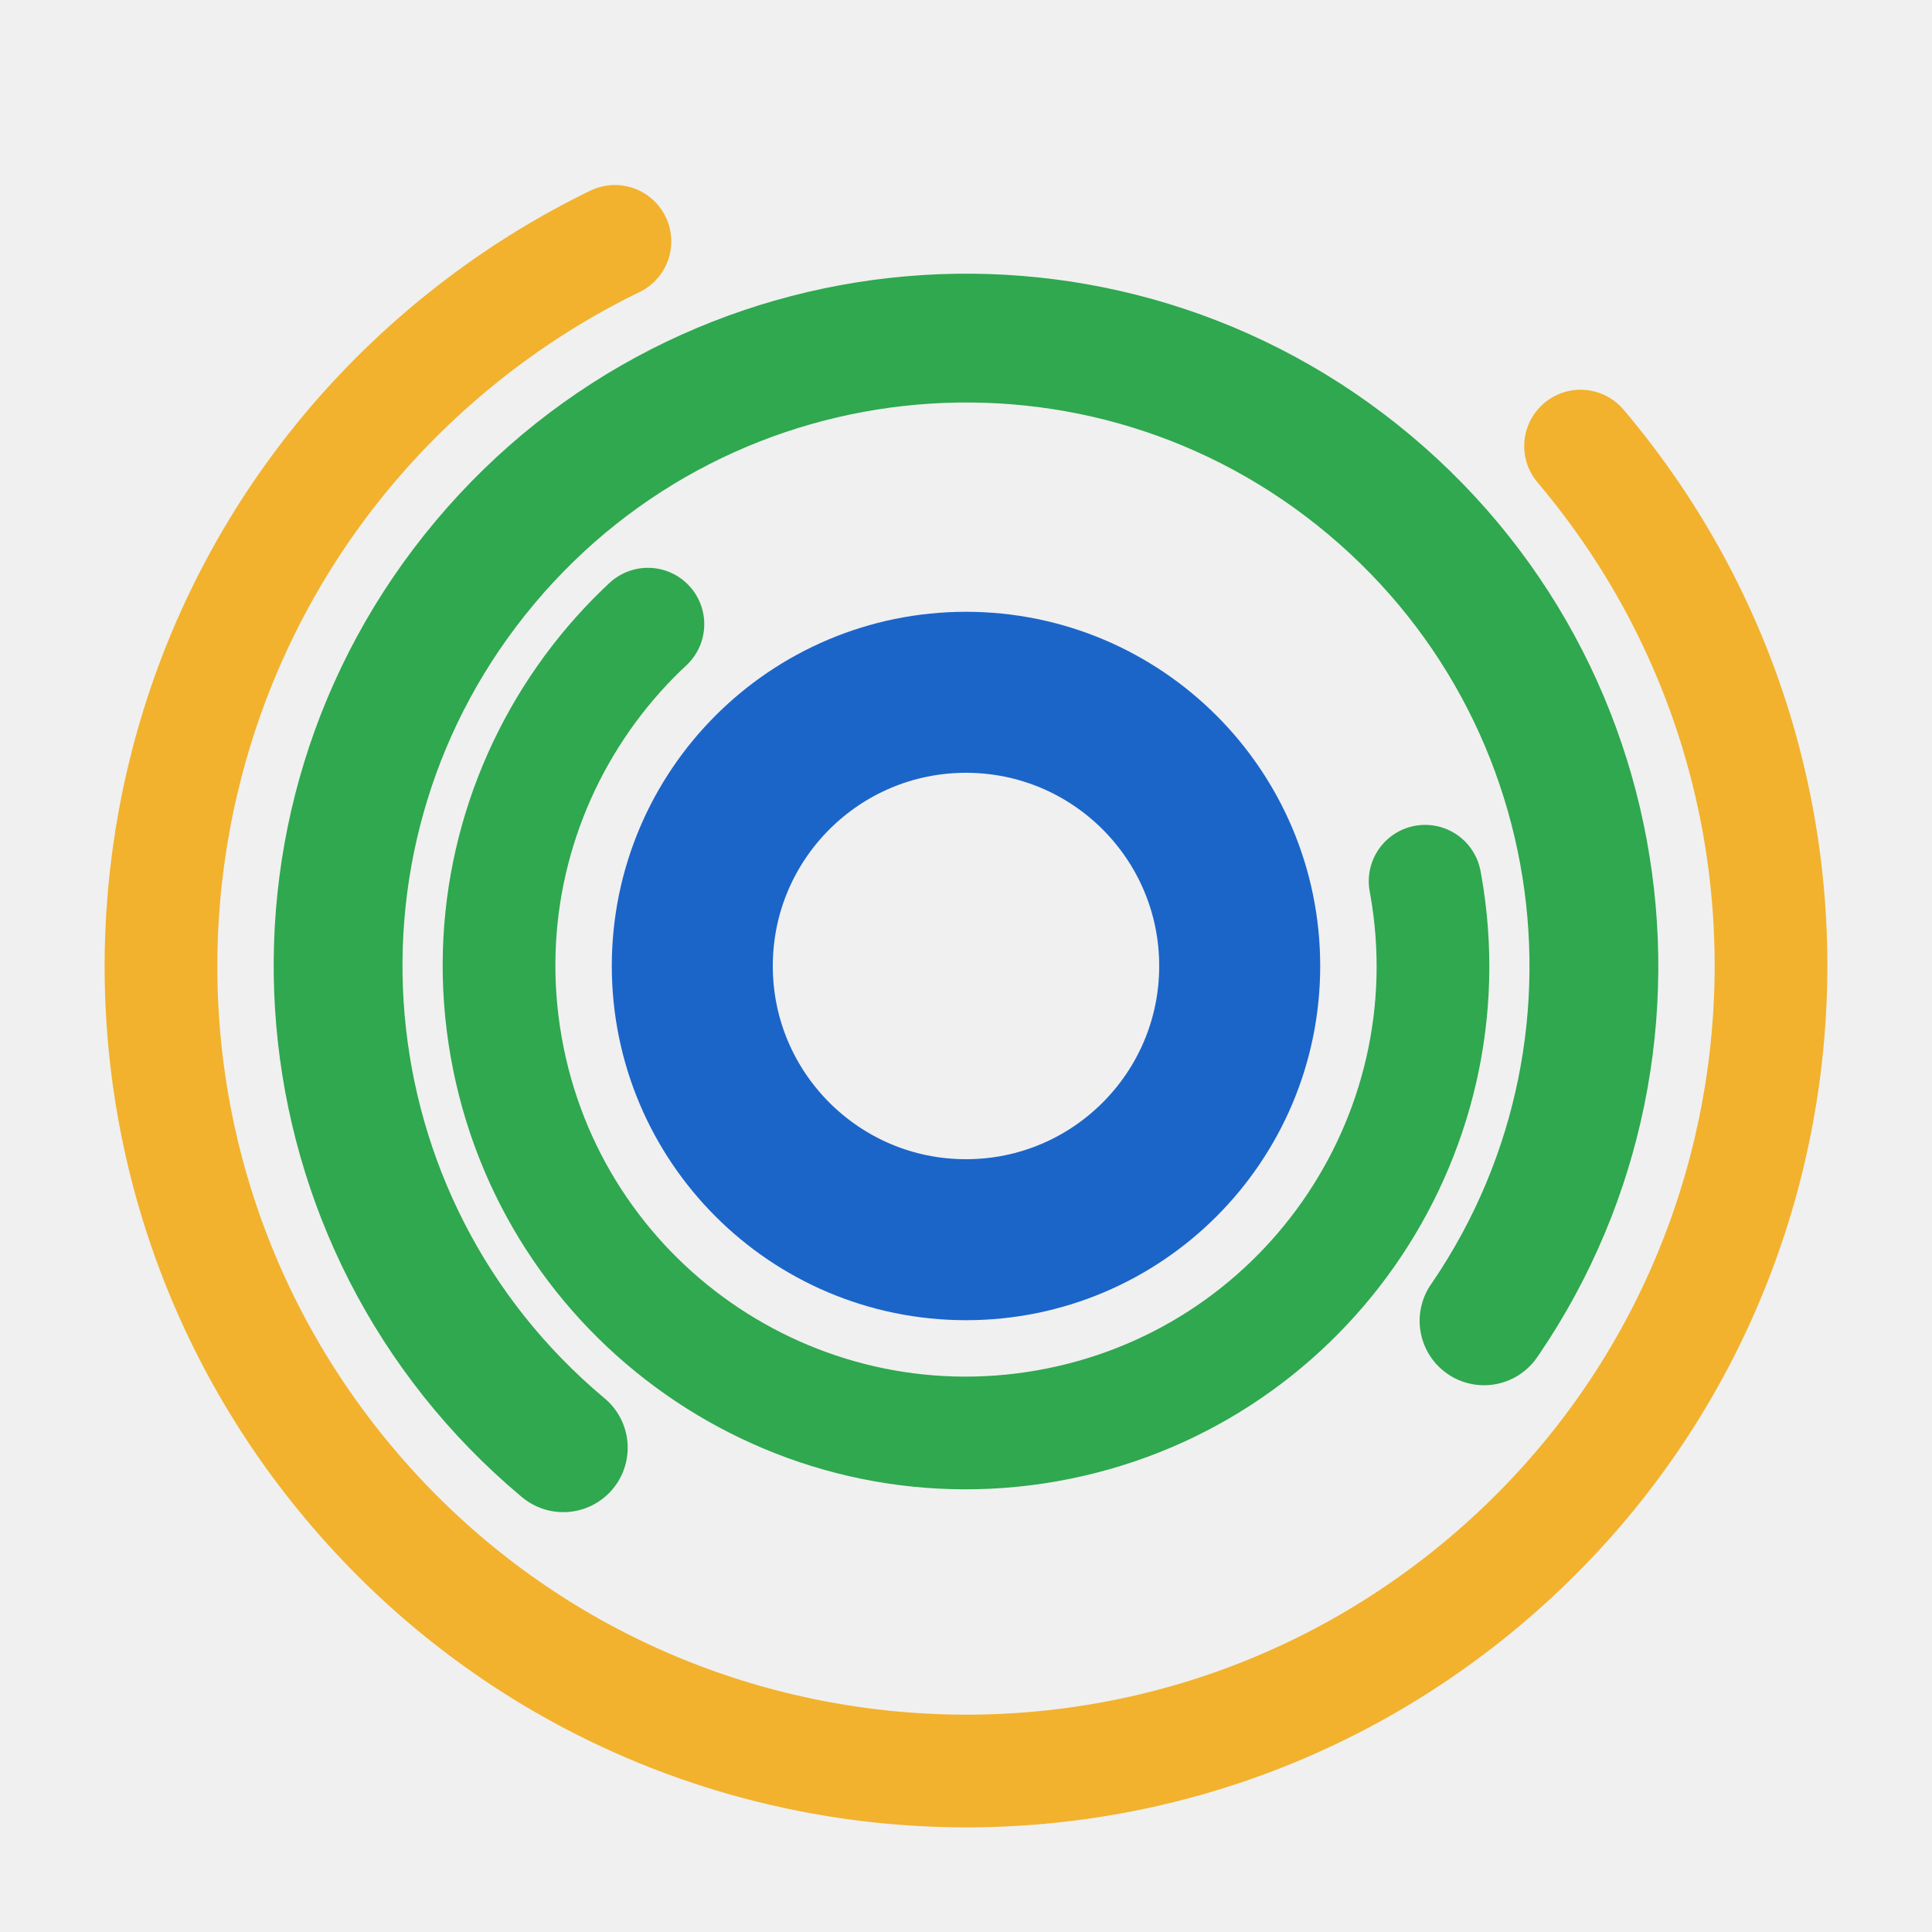
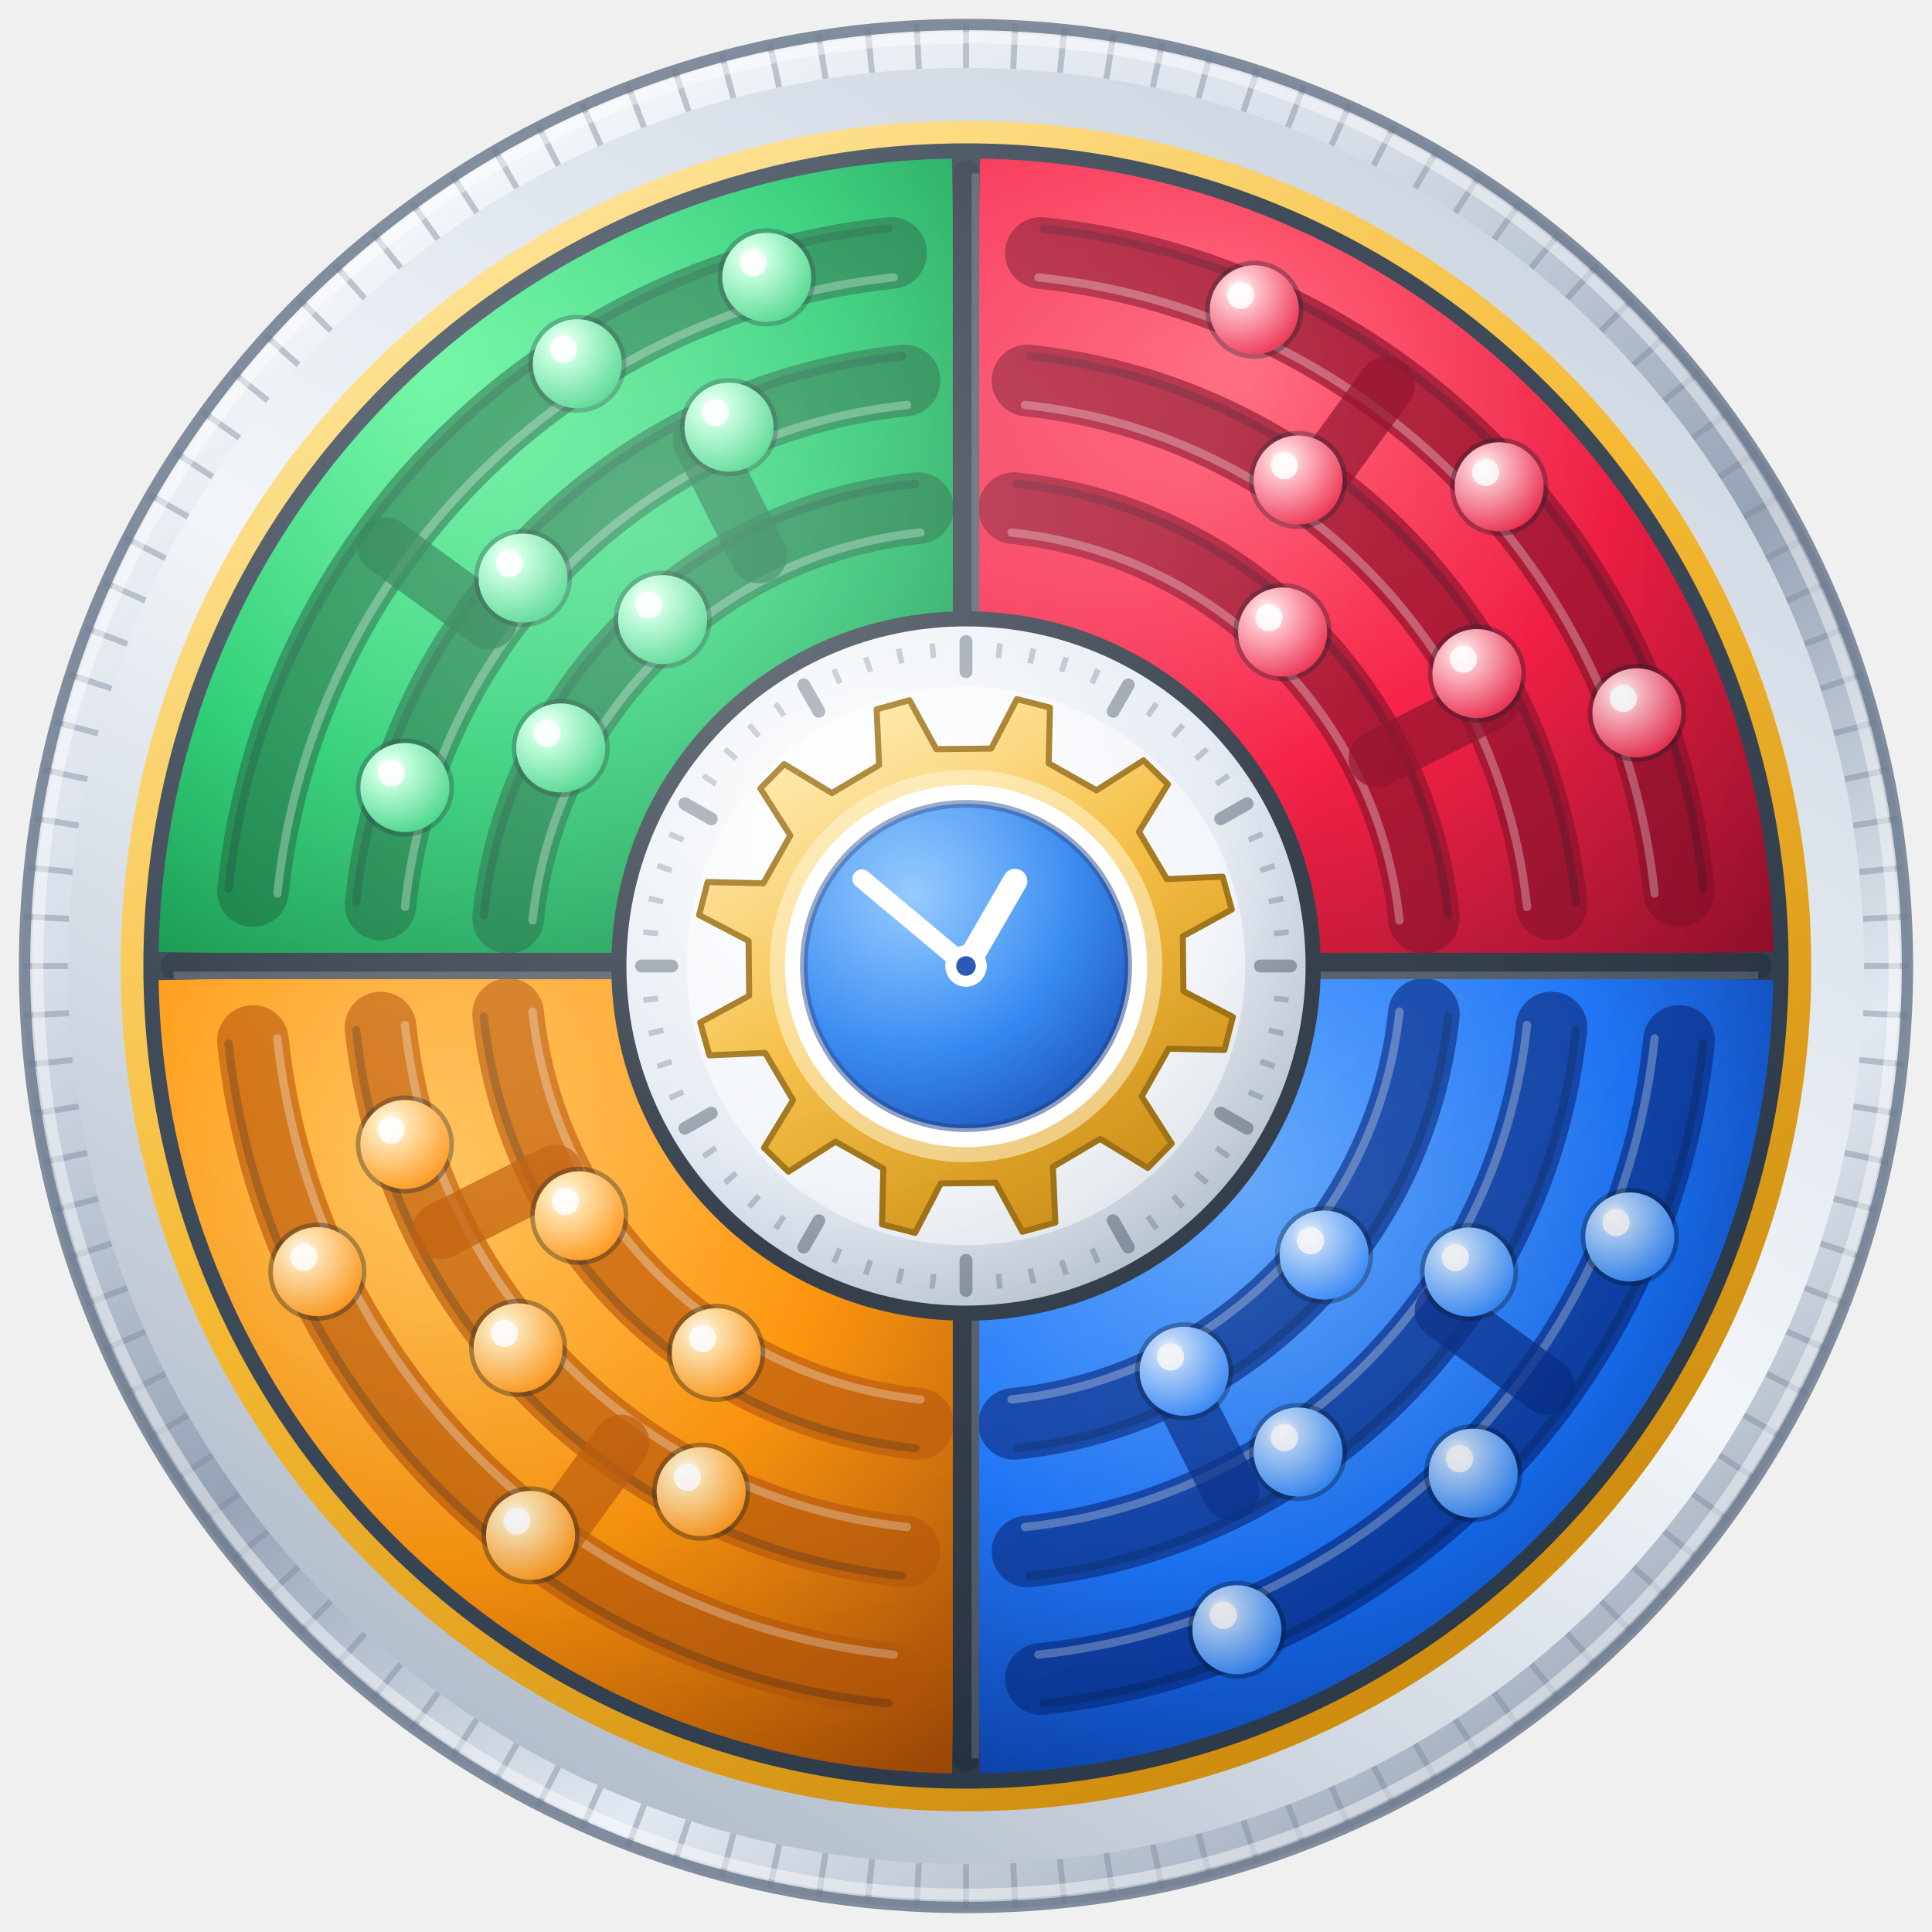
- <svg xmlns="http://www.w3.org/2000/svg" viewBox="0 0 120 120" width="512" height="512" role="img" aria-label="Orbyx">
-   <g fill="none" stroke-linecap="round">
-     <circle cx="60" cy="60" r="50" stroke="#F2B22E" stroke-width="7" stroke-dasharray="248 66" transform="rotate(-40 60 60)" />
-     <circle cx="60" cy="60" r="39" stroke="#2FA84F" stroke-width="8" stroke-dasharray="180 65" transform="rotate(130 60 60)" />
-     <circle cx="60" cy="60" r="29" stroke="#2FA84F" stroke-width="7" stroke-dasharray="120 62" transform="rotate(-10 60 60)" />
-     <circle cx="60" cy="60" r="17" stroke="#1B65C9" stroke-width="10" />
+ <svg xmlns="http://www.w3.org/2000/svg" viewBox="0 0 512 512" width="512" height="512" role="img" aria-label="Orbyx">
+   <defs>
+     <linearGradient id="metall" x1="0.18" y1="0" x2="0.82" y2="1">
+       <stop offset="0" stop-color="#FDFEFF" />
+       <stop offset="0.28" stop-color="#D7DEE8" />
+       <stop offset="0.52" stop-color="#96A3B5" />
+       <stop offset="0.74" stop-color="#E3E9F1" />
+       <stop offset="1" stop-color="#8D9AAC" />
+     </linearGradient>
+     <linearGradient id="metall2" x1="0.8" y1="0" x2="0.2" y2="1">
+       <stop offset="0" stop-color="#C9D2DE" />
+       <stop offset="0.5" stop-color="#F2F6FA" />
+       <stop offset="1" stop-color="#A9B5C4" />
+     </linearGradient>
+     <linearGradient id="gold" x1="0.2" y1="0" x2="0.8" y2="1">
+       <stop offset="0" stop-color="#FFE9A3" />
+       <stop offset="0.45" stop-color="#F5B932" />
+       <stop offset="1" stop-color="#C8860A" />
+     </linearGradient>
+     <radialGradient id="zifferblatt" cx="0.36" cy="0.30" r="0.85">
+       <stop offset="0" stop-color="#FFFFFF" />
+       <stop offset="0.6" stop-color="#E4EAF2" />
+       <stop offset="1" stop-color="#A8B4C4" />
+     </radialGradient>
+     <radialGradient id="uhr" cx="0.34" cy="0.28" r="0.9">
+       <stop offset="0" stop-color="#7FC0FF" />
+       <stop offset="0.55" stop-color="#1E7BEF" />
+       <stop offset="1" stop-color="#0B3FA8" />
+     </radialGradient>
+     <radialGradient id="glanz" cx="0.32" cy="0.24" r="0.78">
+       <stop offset="0" stop-color="#FFFFFF" stop-opacity="0.34" />
+       <stop offset="0.55" stop-color="#FFFFFF" stop-opacity="0.06" />
+       <stop offset="1" stop-color="#001028" stop-opacity="0.12" />
+     </radialGradient>
+     <radialGradient id="fgruen" cx="0.34" cy="0.26" r="0.95">
+       <stop offset="0" stop-color="#4DF58F" />
+       <stop offset="0.52" stop-color="#10C862" />
+       <stop offset="1" stop-color="#067A3A" />
+     </radialGradient>
+     <radialGradient id="pgruen" cx="0.33" cy="0.28" r="0.85">
+       <stop offset="0" stop-color="#FFFFFF" />
+       <stop offset="0.22" stop-color="#B6FFD6" />
+       <stop offset="1" stop-color="#13C765" />
+     </radialGradient>
+     <radialGradient id="frot" cx="0.34" cy="0.26" r="0.95">
+       <stop offset="0" stop-color="#FF6076" />
+       <stop offset="0.52" stop-color="#F5123A" />
+       <stop offset="1" stop-color="#9E0A26" />
+     </radialGradient>
+     <radialGradient id="prot" cx="0.33" cy="0.28" r="0.85">
+       <stop offset="0" stop-color="#FFFFFF" />
+       <stop offset="0.22" stop-color="#FFC0C9" />
+       <stop offset="1" stop-color="#EA1338" />
+     </radialGradient>
+     <radialGradient id="forange" cx="0.34" cy="0.26" r="0.95">
+       <stop offset="0" stop-color="#FFC154" />
+       <stop offset="0.52" stop-color="#FF9100" />
+       <stop offset="1" stop-color="#B04E00" />
+     </radialGradient>
+     <radialGradient id="porange" cx="0.33" cy="0.28" r="0.85">
+       <stop offset="0" stop-color="#FFFFFF" />
+       <stop offset="0.22" stop-color="#FFE3AD" />
+       <stop offset="1" stop-color="#FF8A00" />
+     </radialGradient>
+     <radialGradient id="fblau" cx="0.34" cy="0.26" r="0.95">
+       <stop offset="0" stop-color="#5FA8FF" />
+       <stop offset="0.52" stop-color="#1874FF" />
+       <stop offset="1" stop-color="#0A359B" />
+     </radialGradient>
+     <radialGradient id="pblau" cx="0.33" cy="0.28" r="0.85">
+       <stop offset="0" stop-color="#FFFFFF" />
+       <stop offset="0.22" stop-color="#B8D8FF" />
+       <stop offset="1" stop-color="#2481FF" />
+     </radialGradient>
+   </defs>
+   <circle cx="256" cy="256" r="250" fill="url(#metall)" />
+   <path d="M 506.0 256.0 L 494.0 256.0 M 505.7 242.9 L 493.7 243.5 M 504.6 229.9 L 492.7 231.1 M 502.9 216.9 L 491.1 218.8 M 500.5 204.0 L 488.8 206.5 M 497.5 191.3 L 485.9 194.4 M 493.8 178.7 L 482.4 182.5 M 489.4 166.4 L 478.2 170.7 M 484.4 154.3 L 473.4 159.2 M 478.8 142.5 L 468.1 148.0 M 472.5 131.0 L 462.1 137.0 M 465.7 119.8 L 455.6 126.4 M 458.3 109.1 L 448.5 116.1 M 450.3 98.7 L 441.0 106.2 M 441.8 88.7 L 432.9 96.7 M 432.8 79.2 L 424.3 87.7 M 423.3 70.2 L 415.3 79.1 M 413.3 61.7 L 405.8 71.0 M 402.9 53.7 L 395.9 63.5 M 392.2 46.3 L 385.6 56.4 M 381.0 39.5 L 375.0 49.9 M 369.5 33.2 L 364.0 43.9 M 357.7 27.6 L 352.8 38.6 M 345.6 22.6 L 341.3 33.8 M 333.3 18.2 L 329.5 29.6 M 320.7 14.5 L 317.6 26.1 M 308.0 11.5 L 305.5 23.2 M 295.1 9.1 L 293.2 20.9 M 282.1 7.4 L 280.9 19.3 M 269.1 6.3 L 268.5 18.3 M 256.0 6.0 L 256.0 18.0 M 242.9 6.3 L 243.5 18.3 M 229.9 7.4 L 231.1 19.3 M 216.9 9.1 L 218.8 20.9 M 204.0 11.5 L 206.5 23.2 M 191.3 14.5 L 194.4 26.1 M 178.7 18.2 L 182.5 29.6 M 166.4 22.6 L 170.7 33.8 M 154.3 27.6 L 159.2 38.6 M 142.5 33.2 L 148.0 43.9 M 131.0 39.5 L 137.0 49.9 M 119.8 46.3 L 126.4 56.4 M 109.1 53.7 L 116.1 63.5 M 98.7 61.7 L 106.2 71.0 M 88.7 70.2 L 96.7 79.1 M 79.2 79.2 L 87.7 87.7 M 70.2 88.7 L 79.1 96.7 M 61.7 98.7 L 71.0 106.2 M 53.7 109.1 L 63.5 116.1 M 46.3 119.8 L 56.4 126.4 M 39.5 131.0 L 49.9 137.0 M 33.2 142.5 L 43.9 148.0 M 27.6 154.3 L 38.6 159.2 M 22.6 166.4 L 33.8 170.7 M 18.2 178.7 L 29.6 182.5 M 14.5 191.3 L 26.1 194.4 M 11.5 204.0 L 23.2 206.5 M 9.1 216.9 L 20.9 218.8 M 7.4 229.9 L 19.3 231.1 M 6.3 242.9 L 18.3 243.5 M 6.0 256.0 L 18.0 256.0 M 6.3 269.1 L 18.3 268.5 M 7.4 282.1 L 19.3 280.9 M 9.1 295.1 L 20.9 293.2 M 11.5 308.0 L 23.2 305.5 M 14.5 320.7 L 26.1 317.6 M 18.2 333.3 L 29.6 329.5 M 22.6 345.6 L 33.8 341.3 M 27.6 357.7 L 38.6 352.8 M 33.2 369.5 L 43.9 364.0 M 39.5 381.0 L 49.9 375.0 M 46.3 392.2 L 56.4 385.6 M 53.7 402.9 L 63.5 395.9 M 61.7 413.3 L 71.0 405.8 M 70.2 423.3 L 79.1 415.3 M 79.2 432.8 L 87.7 424.3 M 88.7 441.8 L 96.7 432.9 M 98.7 450.3 L 106.2 441.0 M 109.1 458.3 L 116.1 448.5 M 119.8 465.7 L 126.4 455.6 M 131.0 472.5 L 137.0 462.1 M 142.5 478.8 L 148.0 468.1 M 154.3 484.4 L 159.2 473.4 M 166.4 489.4 L 170.7 478.2 M 178.7 493.8 L 182.5 482.4 M 191.3 497.5 L 194.4 485.9 M 204.0 500.5 L 206.5 488.8 M 216.9 502.9 L 218.8 491.1 M 229.9 504.6 L 231.1 492.7 M 242.9 505.7 L 243.5 493.7 M 256.0 506.0 L 256.0 494.0 M 269.1 505.7 L 268.5 493.7 M 282.1 504.6 L 280.9 492.7 M 295.1 502.9 L 293.2 491.1 M 308.0 500.5 L 305.5 488.8 M 320.7 497.5 L 317.6 485.9 M 333.3 493.8 L 329.5 482.4 M 345.6 489.4 L 341.3 478.2 M 357.7 484.4 L 352.8 473.4 M 369.5 478.8 L 364.0 468.1 M 381.0 472.5 L 375.0 462.1 M 392.2 465.7 L 385.6 455.6 M 402.9 458.3 L 395.9 448.5 M 413.3 450.3 L 405.8 441.0 M 423.3 441.8 L 415.3 432.9 M 432.8 432.8 L 424.3 424.3 M 441.8 423.3 L 432.9 415.3 M 450.3 413.3 L 441.0 405.8 M 458.3 402.9 L 448.5 395.9 M 465.7 392.2 L 455.6 385.6 M 472.5 381.0 L 462.1 375.0 M 478.8 369.5 L 468.1 364.0 M 484.4 357.7 L 473.4 352.8 M 489.4 345.6 L 478.2 341.3 M 493.8 333.3 L 482.4 329.5 M 497.5 320.7 L 485.9 317.6 M 500.5 308.0 L 488.8 305.5 M 502.9 295.1 L 491.1 293.2 M 504.6 282.1 L 492.7 280.9 M 505.7 269.1 L 493.7 268.5" stroke="#7E8B9C" stroke-opacity="0.45" stroke-width="1.6" />
+   <circle cx="256" cy="256" r="238" fill="url(#metall2)" />
+   <circle cx="256" cy="256" r="224" fill="url(#gold)" />
+   <circle cx="256" cy="256" r="218" fill="#33404F" />
+   <path d="M 254.50 170.01 A 86.00 86.00 0 0 0 170.01 254.50 L 42.03 252.27 A 214.00 214.00 0 0 1 252.27 42.03 Z" fill="url(#fgruen)" />
+   <path d="M 341.99 254.50 A 86.00 86.00 0 0 0 257.50 170.01 L 259.73 42.03 A 214.00 214.00 0 0 1 469.97 252.27 Z" fill="url(#frot)" />
+   <path d="M 170.01 257.50 A 86.00 86.00 0 0 0 254.50 341.99 L 252.27 469.97 A 214.00 214.00 0 0 1 42.03 259.73 Z" fill="url(#forange)" />
+   <path d="M 257.50 341.99 A 86.00 86.00 0 0 0 341.99 257.50 L 469.97 259.73 A 214.00 214.00 0 0 1 259.73 469.97 Z" fill="url(#fblau)" />
+   <path d="M 243.25 134.67 A 122.00 122.00 0 0 0 134.67 243.25" fill="none" stroke="#046B32" stroke-width="19" stroke-linecap="round" stroke-opacity="0.72" />
+   <path d="M 242.57 128.20 A 128.50 128.50 0 0 0 128.20 242.57" fill="none" stroke="#001220" stroke-width="2.2" stroke-linecap="round" stroke-opacity="0.22" />
+   <path d="M 243.93 141.13 A 115.50 115.50 0 0 0 141.13 243.93" fill="none" stroke="#FFFFFF" stroke-width="2.2" stroke-linecap="round" stroke-opacity="0.30" />
+   <path d="M 239.69 100.85 A 156.00 156.00 0 0 0 100.85 239.69" fill="none" stroke="#046B32" stroke-width="19" stroke-linecap="round" stroke-opacity="0.72" />
+   <path d="M 239.01 94.39 A 162.50 162.50 0 0 0 94.39 239.01" fill="none" stroke="#001220" stroke-width="2.2" stroke-linecap="round" stroke-opacity="0.22" />
+   <path d="M 240.37 107.32 A 149.50 149.50 0 0 0 107.32 240.37" fill="none" stroke="#FFFFFF" stroke-width="2.2" stroke-linecap="round" stroke-opacity="0.30" />
+   <path d="M 236.14 67.04 A 190.00 190.00 0 0 0 67.04 236.14" fill="none" stroke="#046B32" stroke-width="19" stroke-linecap="round" stroke-opacity="0.72" />
+   <path d="M 235.46 60.58 A 196.50 196.50 0 0 0 60.58 235.46" fill="none" stroke="#001220" stroke-width="2.2" stroke-linecap="round" stroke-opacity="0.22" />
+   <path d="M 236.82 73.51 A 183.50 183.50 0 0 0 73.51 236.82" fill="none" stroke="#FFFFFF" stroke-width="2.2" stroke-linecap="round" stroke-opacity="0.30" />
+   <path d="M 377.33 243.25 A 122.00 122.00 0 0 0 268.75 134.67" fill="none" stroke="#8E0722" stroke-width="19" stroke-linecap="round" stroke-opacity="0.72" />
+   <path d="M 383.80 242.57 A 128.50 128.50 0 0 0 269.43 128.20" fill="none" stroke="#001220" stroke-width="2.2" stroke-linecap="round" stroke-opacity="0.22" />
+   <path d="M 370.87 243.93 A 115.50 115.50 0 0 0 268.07 141.13" fill="none" stroke="#FFFFFF" stroke-width="2.2" stroke-linecap="round" stroke-opacity="0.30" />
+   <path d="M 411.15 239.69 A 156.00 156.00 0 0 0 272.31 100.85" fill="none" stroke="#8E0722" stroke-width="19" stroke-linecap="round" stroke-opacity="0.72" />
+   <path d="M 417.61 239.01 A 162.50 162.50 0 0 0 272.99 94.39" fill="none" stroke="#001220" stroke-width="2.2" stroke-linecap="round" stroke-opacity="0.22" />
+   <path d="M 404.68 240.37 A 149.50 149.50 0 0 0 271.63 107.32" fill="none" stroke="#FFFFFF" stroke-width="2.2" stroke-linecap="round" stroke-opacity="0.30" />
+   <path d="M 444.96 236.14 A 190.00 190.00 0 0 0 275.86 67.04" fill="none" stroke="#8E0722" stroke-width="19" stroke-linecap="round" stroke-opacity="0.72" />
+   <path d="M 451.42 235.46 A 196.50 196.50 0 0 0 276.54 60.58" fill="none" stroke="#001220" stroke-width="2.2" stroke-linecap="round" stroke-opacity="0.22" />
+   <path d="M 438.49 236.82 A 183.50 183.50 0 0 0 275.18 73.51" fill="none" stroke="#FFFFFF" stroke-width="2.2" stroke-linecap="round" stroke-opacity="0.30" />
+   <path d="M 134.67 268.75 A 122.00 122.00 0 0 0 243.25 377.33" fill="none" stroke="#C05800" stroke-width="19" stroke-linecap="round" stroke-opacity="0.72" />
+   <path d="M 128.20 269.43 A 128.50 128.50 0 0 0 242.57 383.80" fill="none" stroke="#001220" stroke-width="2.2" stroke-linecap="round" stroke-opacity="0.22" />
+   <path d="M 141.13 268.07 A 115.50 115.50 0 0 0 243.93 370.87" fill="none" stroke="#FFFFFF" stroke-width="2.2" stroke-linecap="round" stroke-opacity="0.30" />
+   <path d="M 100.85 272.31 A 156.00 156.00 0 0 0 239.69 411.15" fill="none" stroke="#C05800" stroke-width="19" stroke-linecap="round" stroke-opacity="0.72" />
+   <path d="M 94.39 272.99 A 162.50 162.50 0 0 0 239.01 417.61" fill="none" stroke="#001220" stroke-width="2.2" stroke-linecap="round" stroke-opacity="0.22" />
+   <path d="M 107.32 271.63 A 149.50 149.50 0 0 0 240.37 404.68" fill="none" stroke="#FFFFFF" stroke-width="2.2" stroke-linecap="round" stroke-opacity="0.30" />
+   <path d="M 67.04 275.86 A 190.00 190.00 0 0 0 236.14 444.96" fill="none" stroke="#C05800" stroke-width="19" stroke-linecap="round" stroke-opacity="0.72" />
+   <path d="M 60.58 276.54 A 196.50 196.50 0 0 0 235.46 451.42" fill="none" stroke="#001220" stroke-width="2.2" stroke-linecap="round" stroke-opacity="0.22" />
+   <path d="M 73.51 275.18 A 183.50 183.50 0 0 0 236.82 438.49" fill="none" stroke="#FFFFFF" stroke-width="2.2" stroke-linecap="round" stroke-opacity="0.30" />
+   <path d="M 268.75 377.33 A 122.00 122.00 0 0 0 377.33 268.75" fill="none" stroke="#062F8E" stroke-width="19" stroke-linecap="round" stroke-opacity="0.72" />
+   <path d="M 269.43 383.80 A 128.50 128.50 0 0 0 383.80 269.43" fill="none" stroke="#001220" stroke-width="2.2" stroke-linecap="round" stroke-opacity="0.22" />
+   <path d="M 268.07 370.87 A 115.50 115.50 0 0 0 370.87 268.07" fill="none" stroke="#FFFFFF" stroke-width="2.2" stroke-linecap="round" stroke-opacity="0.30" />
+   <path d="M 272.31 411.15 A 156.00 156.00 0 0 0 411.15 272.31" fill="none" stroke="#062F8E" stroke-width="19" stroke-linecap="round" stroke-opacity="0.72" />
+   <path d="M 272.99 417.61 A 162.50 162.50 0 0 0 417.61 272.99" fill="none" stroke="#001220" stroke-width="2.2" stroke-linecap="round" stroke-opacity="0.22" />
+   <path d="M 271.63 404.68 A 149.50 149.50 0 0 0 404.68 271.63" fill="none" stroke="#FFFFFF" stroke-width="2.2" stroke-linecap="round" stroke-opacity="0.30" />
+   <path d="M 275.86 444.96 A 190.00 190.00 0 0 0 444.96 275.86" fill="none" stroke="#062F8E" stroke-width="19" stroke-linecap="round" stroke-opacity="0.72" />
+   <path d="M 276.54 451.42 A 196.50 196.50 0 0 0 451.42 276.54" fill="none" stroke="#001220" stroke-width="2.2" stroke-linecap="round" stroke-opacity="0.22" />
+   <path d="M 275.18 438.49 A 183.50 183.50 0 0 0 438.49 275.18" fill="none" stroke="#FFFFFF" stroke-width="2.2" stroke-linecap="round" stroke-opacity="0.30" />
+   <path d="M 201.1 147.1 L 185.8 116.7" stroke="#046B32" stroke-opacity="0.72" stroke-width="15" stroke-linecap="round" />
+   <path d="M 129.6 164.6 L 102.1 144.6" stroke="#046B32" stroke-opacity="0.72" stroke-width="15" stroke-linecap="round" />
+   <path d="M 364.9 201.1 L 395.3 185.8" stroke="#8E0722" stroke-opacity="0.72" stroke-width="15" stroke-linecap="round" />
+   <path d="M 347.4 129.6 L 367.4 102.1" stroke="#8E0722" stroke-opacity="0.72" stroke-width="15" stroke-linecap="round" />
+   <path d="M 147.1 310.9 L 116.7 326.2" stroke="#C05800" stroke-opacity="0.72" stroke-width="15" stroke-linecap="round" />
+   <path d="M 164.6 382.4 L 144.6 409.9" stroke="#C05800" stroke-opacity="0.72" stroke-width="15" stroke-linecap="round" />
+   <path d="M 310.9 364.9 L 326.2 395.3" stroke="#062F8E" stroke-opacity="0.72" stroke-width="15" stroke-linecap="round" />
+   <path d="M 382.4 347.4 L 409.9 367.4" stroke="#062F8E" stroke-opacity="0.72" stroke-width="15" stroke-linecap="round" />
+   <g stroke="#2A3542" stroke-width="7" stroke-linecap="round">
+     <path d="M 256 46 L 256 466" />
+     <path d="M 46 256 L 466 256" />
  </g>
+   <g stroke="#FFFFFF" stroke-opacity="0.18" stroke-width="2">
+     <path d="M 258.5 46 L 258.5 466" />
+     <path d="M 46 258.5 L 466 258.5" />
+   </g>
+   <circle cx="203.2" cy="73.5" r="13.0" fill="#001220" fill-opacity="0.35" />
+   <circle cx="203.2" cy="73.5" r="11.8" fill="url(#pgruen)" />
+   <circle cx="199.6" cy="69.7" r="3.6" fill="#FFFFFF" fill-opacity="0.85" />
+   <circle cx="153.0" cy="96.4" r="13.0" fill="#001220" fill-opacity="0.35" />
+   <circle cx="153.0" cy="96.4" r="11.8" fill="url(#pgruen)" />
+   <circle cx="149.4" cy="92.6" r="3.6" fill="#FFFFFF" fill-opacity="0.85" />
+   <circle cx="193.2" cy="113.2" r="13.0" fill="#001220" fill-opacity="0.35" />
+   <circle cx="193.2" cy="113.2" r="11.8" fill="url(#pgruen)" />
+   <circle cx="189.6" cy="109.4" r="3.6" fill="#FFFFFF" fill-opacity="0.85" />
+   <circle cx="138.6" cy="153.2" r="13.0" fill="#001220" fill-opacity="0.35" />
+   <circle cx="138.6" cy="153.2" r="11.8" fill="url(#pgruen)" />
+   <circle cx="135.0" cy="149.4" r="3.6" fill="#FFFFFF" fill-opacity="0.85" />
+   <circle cx="107.3" cy="208.7" r="13.0" fill="#001220" fill-opacity="0.35" />
+   <circle cx="107.3" cy="208.7" r="11.8" fill="url(#pgruen)" />
+   <circle cx="103.7" cy="204.9" r="3.6" fill="#FFFFFF" fill-opacity="0.85" />
+   <circle cx="175.6" cy="164.2" r="13.0" fill="#001220" fill-opacity="0.35" />
+   <circle cx="175.6" cy="164.2" r="11.8" fill="url(#pgruen)" />
+   <circle cx="172.0" cy="160.4" r="3.6" fill="#FFFFFF" fill-opacity="0.85" />
+   <circle cx="148.6" cy="198.2" r="13.0" fill="#001220" fill-opacity="0.35" />
+   <circle cx="148.6" cy="198.2" r="11.8" fill="url(#pgruen)" />
+   <circle cx="145.0" cy="194.4" r="3.6" fill="#FFFFFF" fill-opacity="0.85" />
+   <circle cx="433.8" cy="188.9" r="13.0" fill="#001220" fill-opacity="0.35" />
+   <circle cx="433.8" cy="188.9" r="11.8" fill="url(#prot)" />
+   <circle cx="430.2" cy="185.1" r="3.6" fill="#FFFFFF" fill-opacity="0.85" />
+   <circle cx="397.3" cy="129.0" r="13.0" fill="#001220" fill-opacity="0.35" />
+   <circle cx="397.3" cy="129.0" r="11.8" fill="url(#prot)" />
+   <circle cx="393.7" cy="125.2" r="3.6" fill="#FFFFFF" fill-opacity="0.85" />
+   <circle cx="332.4" cy="82.1" r="13.0" fill="#001220" fill-opacity="0.35" />
+   <circle cx="332.4" cy="82.1" r="11.8" fill="url(#prot)" />
+   <circle cx="328.8" cy="78.3" r="3.6" fill="#FFFFFF" fill-opacity="0.85" />
+   <circle cx="391.4" cy="178.5" r="13.0" fill="#001220" fill-opacity="0.35" />
+   <circle cx="391.4" cy="178.5" r="11.8" fill="url(#prot)" />
+   <circle cx="387.8" cy="174.7" r="3.6" fill="#FFFFFF" fill-opacity="0.85" />
+   <circle cx="344.0" cy="127.2" r="13.0" fill="#001220" fill-opacity="0.35" />
+   <circle cx="344.0" cy="127.2" r="11.8" fill="url(#prot)" />
+   <circle cx="340.4" cy="123.4" r="3.6" fill="#FFFFFF" fill-opacity="0.85" />
+   <circle cx="339.9" cy="167.5" r="13.0" fill="#001220" fill-opacity="0.35" />
+   <circle cx="339.9" cy="167.5" r="11.8" fill="url(#prot)" />
+   <circle cx="336.3" cy="163.7" r="3.6" fill="#FFFFFF" fill-opacity="0.85" />
+   <circle cx="84.1" cy="337.0" r="13.0" fill="#001220" fill-opacity="0.35" />
+   <circle cx="84.1" cy="337.0" r="11.8" fill="url(#porange)" />
+   <circle cx="80.5" cy="333.2" r="3.6" fill="#FFFFFF" fill-opacity="0.85" />
+   <circle cx="140.6" cy="406.9" r="13.0" fill="#001220" fill-opacity="0.35" />
+   <circle cx="140.6" cy="406.9" r="11.8" fill="url(#porange)" />
+   <circle cx="137.0" cy="403.1" r="3.6" fill="#FFFFFF" fill-opacity="0.85" />
+   <circle cx="107.3" cy="303.3" r="13.0" fill="#001220" fill-opacity="0.35" />
+   <circle cx="107.3" cy="303.3" r="11.8" fill="url(#porange)" />
+   <circle cx="103.7" cy="299.5" r="3.6" fill="#FFFFFF" fill-opacity="0.85" />
+   <circle cx="137.3" cy="357.2" r="13.0" fill="#001220" fill-opacity="0.35" />
+   <circle cx="137.3" cy="357.2" r="11.8" fill="url(#porange)" />
+   <circle cx="133.7" cy="353.4" r="3.6" fill="#FFFFFF" fill-opacity="0.85" />
+   <circle cx="185.8" cy="395.3" r="13.0" fill="#001220" fill-opacity="0.35" />
+   <circle cx="185.8" cy="395.3" r="11.8" fill="url(#porange)" />
+   <circle cx="182.2" cy="391.5" r="3.6" fill="#FFFFFF" fill-opacity="0.85" />
+   <circle cx="153.5" cy="322.2" r="13.0" fill="#001220" fill-opacity="0.35" />
+   <circle cx="153.5" cy="322.2" r="11.8" fill="url(#porange)" />
+   <circle cx="149.9" cy="318.4" r="3.6" fill="#FFFFFF" fill-opacity="0.85" />
+   <circle cx="189.8" cy="358.5" r="13.0" fill="#001220" fill-opacity="0.35" />
+   <circle cx="189.8" cy="358.5" r="11.8" fill="url(#porange)" />
+   <circle cx="186.2" cy="354.7" r="3.6" fill="#FFFFFF" fill-opacity="0.85" />
+   <circle cx="327.8" cy="431.9" r="13.0" fill="#001220" fill-opacity="0.35" />
+   <circle cx="327.8" cy="431.9" r="11.8" fill="url(#pblau)" />
+   <circle cx="324.2" cy="428.1" r="3.6" fill="#FFFFFF" fill-opacity="0.85" />
+   <circle cx="390.4" cy="390.4" r="13.0" fill="#001220" fill-opacity="0.35" />
+   <circle cx="390.4" cy="390.4" r="11.8" fill="url(#pblau)" />
+   <circle cx="386.8" cy="386.6" r="3.6" fill="#FFFFFF" fill-opacity="0.85" />
+   <circle cx="431.9" cy="327.8" r="13.0" fill="#001220" fill-opacity="0.35" />
+   <circle cx="431.9" cy="327.8" r="11.8" fill="url(#pblau)" />
+   <circle cx="428.3" cy="324.0" r="3.6" fill="#FFFFFF" fill-opacity="0.85" />
+   <circle cx="344.0" cy="384.8" r="13.0" fill="#001220" fill-opacity="0.35" />
+   <circle cx="344.0" cy="384.8" r="11.8" fill="url(#pblau)" />
+   <circle cx="340.4" cy="381.0" r="3.6" fill="#FFFFFF" fill-opacity="0.85" />
+   <circle cx="389.3" cy="337.1" r="13.0" fill="#001220" fill-opacity="0.35" />
+   <circle cx="389.3" cy="337.1" r="11.8" fill="url(#pblau)" />
+   <circle cx="385.7" cy="333.3" r="3.6" fill="#FFFFFF" fill-opacity="0.85" />
+   <circle cx="313.8" cy="363.4" r="13.0" fill="#001220" fill-opacity="0.35" />
+   <circle cx="313.8" cy="363.4" r="11.8" fill="url(#pblau)" />
+   <circle cx="310.2" cy="359.6" r="3.6" fill="#FFFFFF" fill-opacity="0.85" />
+   <circle cx="350.9" cy="332.6" r="13.0" fill="#001220" fill-opacity="0.35" />
+   <circle cx="350.9" cy="332.6" r="11.8" fill="url(#pblau)" />
+   <circle cx="347.3" cy="328.8" r="3.6" fill="#FFFFFF" fill-opacity="0.85" />
+   <circle cx="256" cy="256" r="94" fill="#2A3542" />
+   <circle cx="256" cy="256" r="90" fill="url(#zifferblatt)" />
+   <path d="M 256.0 170.0 L 256.0 178.0 M 299.0 181.5 L 295.0 188.5 M 330.5 213.0 L 323.5 217.0 M 342.0 256.0 L 334.0 256.0 M 330.5 299.0 L 323.5 295.0 M 299.0 330.5 L 295.0 323.5 M 256.0 342.0 L 256.0 334.0 M 213.0 330.5 L 217.0 323.5 M 181.5 299.0 L 188.5 295.0 M 170.0 256.0 L 178.0 256.0 M 181.5 213.0 L 188.5 217.0 M 213.0 181.5 L 217.0 188.5" stroke="#42506180" stroke-width="3.4" stroke-linecap="round" />
+   <path d="M 265.0 170.5 L 264.6 174.4 M 273.9 171.9 L 273.0 175.8 M 282.6 174.2 L 281.3 178.0 M 291.0 177.4 L 289.4 181.1 M 306.5 186.4 L 304.2 189.7 M 313.5 192.1 L 310.9 195.1 M 319.9 198.5 L 316.9 201.1 M 325.6 205.5 L 322.3 207.8 M 334.6 221.0 L 330.9 222.6 M 337.8 229.4 L 334.0 230.7 M 340.1 238.1 L 336.2 239.0 M 341.5 247.0 L 337.6 247.4 M 341.5 265.0 L 337.6 264.6 M 340.1 273.9 L 336.2 273.0 M 337.8 282.6 L 334.0 281.3 M 334.6 291.0 L 330.9 289.4 M 325.6 306.5 L 322.3 304.2 M 319.9 313.5 L 316.9 310.9 M 313.5 319.9 L 310.9 316.9 M 306.5 325.6 L 304.2 322.3 M 291.0 334.6 L 289.4 330.9 M 282.6 337.8 L 281.3 334.0 M 273.9 340.1 L 273.0 336.2 M 265.0 341.5 L 264.6 337.6 M 247.0 341.5 L 247.4 337.6 M 238.1 340.1 L 239.0 336.2 M 229.4 337.8 L 230.7 334.0 M 221.0 334.6 L 222.6 330.9 M 205.5 325.6 L 207.8 322.3 M 198.5 319.9 L 201.1 316.9 M 192.1 313.5 L 195.1 310.9 M 186.4 306.5 L 189.7 304.2 M 177.4 291.0 L 181.1 289.4 M 174.2 282.6 L 178.0 281.3 M 171.9 273.9 L 175.8 273.0 M 170.5 265.0 L 174.4 264.6 M 170.5 247.0 L 174.4 247.4 M 171.9 238.1 L 175.8 239.0 M 174.2 229.4 L 178.0 230.7 M 177.4 221.0 L 181.1 222.6 M 186.4 205.5 L 189.7 207.8 M 192.1 198.5 L 195.1 201.1 M 198.5 192.1 L 201.1 195.1 M 205.5 186.4 L 207.8 189.7 M 221.0 177.4 L 222.6 181.1 M 229.4 174.2 L 230.7 178.0 M 238.1 171.9 L 239.0 175.8 M 247.0 170.5 L 247.4 174.4" stroke="#4250614D" stroke-width="1.5" />
+   <circle cx="256" cy="256" r="74" fill="#FFFFFF" fill-opacity="0.5" />
+   <path d="M 313.46,248.13 L 326.43,241.03 L 324.00,232.32 L 309.23,232.97 L 301.83,220.45 L 309.51,207.82 L 303.05,201.50 L 290.58,209.44 L 277.91,202.30 L 278.25,187.52 L 269.49,185.28 L 262.67,198.38 L 248.13,198.54 L 241.03,185.57 L 232.32,188.00 L 232.97,202.77 L 220.45,210.17 L 207.82,202.49 L 201.50,208.95 L 209.44,221.42 L 202.30,234.09 L 187.52,233.75 L 185.28,242.51 L 198.38,249.33 L 198.54,263.87 L 185.57,270.97 L 188.00,279.68 L 202.77,279.03 L 210.17,291.55 L 202.49,304.18 L 208.95,310.50 L 221.42,302.56 L 234.09,309.70 L 233.75,324.48 L 242.51,326.72 L 249.33,313.62 L 263.87,313.46 L 270.97,326.43 L 279.68,324.00 L 279.03,309.23 L 291.55,301.83 L 304.18,309.51 L 310.50,303.05 L 302.56,290.58 L 309.70,277.91 L 324.48,278.25 L 326.72,269.49 L 313.62,262.67 Z" fill="url(#gold)" stroke="#9A6A08" stroke-width="1.6" stroke-linejoin="round" />
+   <circle cx="256" cy="256" r="52" fill="#FFF3CE" fill-opacity="0.55" />
+   <circle cx="256" cy="256" r="48" fill="#FFFFFF" />
+   <circle cx="256" cy="256" r="43" fill="url(#uhr)" />
+   <circle cx="256" cy="256" r="43" fill="none" stroke="#0A3080" stroke-opacity="0.5" stroke-width="2" />
+   <path d="M 256 256 L 269.0 233.5" stroke="#FFFFFF" stroke-width="6.5" stroke-linecap="round" />
+   <path d="M 256 256 L 228.4 232.9" stroke="#FFFFFF" stroke-width="5.0" stroke-linecap="round" />
+   <circle cx="256" cy="256" r="5.5" fill="#FFFFFF" />
+   <circle cx="256" cy="256" r="2.6" fill="#0B3FA8" />
+   <circle cx="256" cy="256" r="218" fill="url(#glanz)" />
+   <circle cx="256" cy="256" r="246" fill="none" stroke="#FFFFFF" stroke-opacity="0.45" stroke-width="3" />
+   <circle cx="256" cy="256" r="249.5" fill="none" stroke="#6E7C8E" stroke-opacity="0.85" stroke-width="3" />
</svg>
